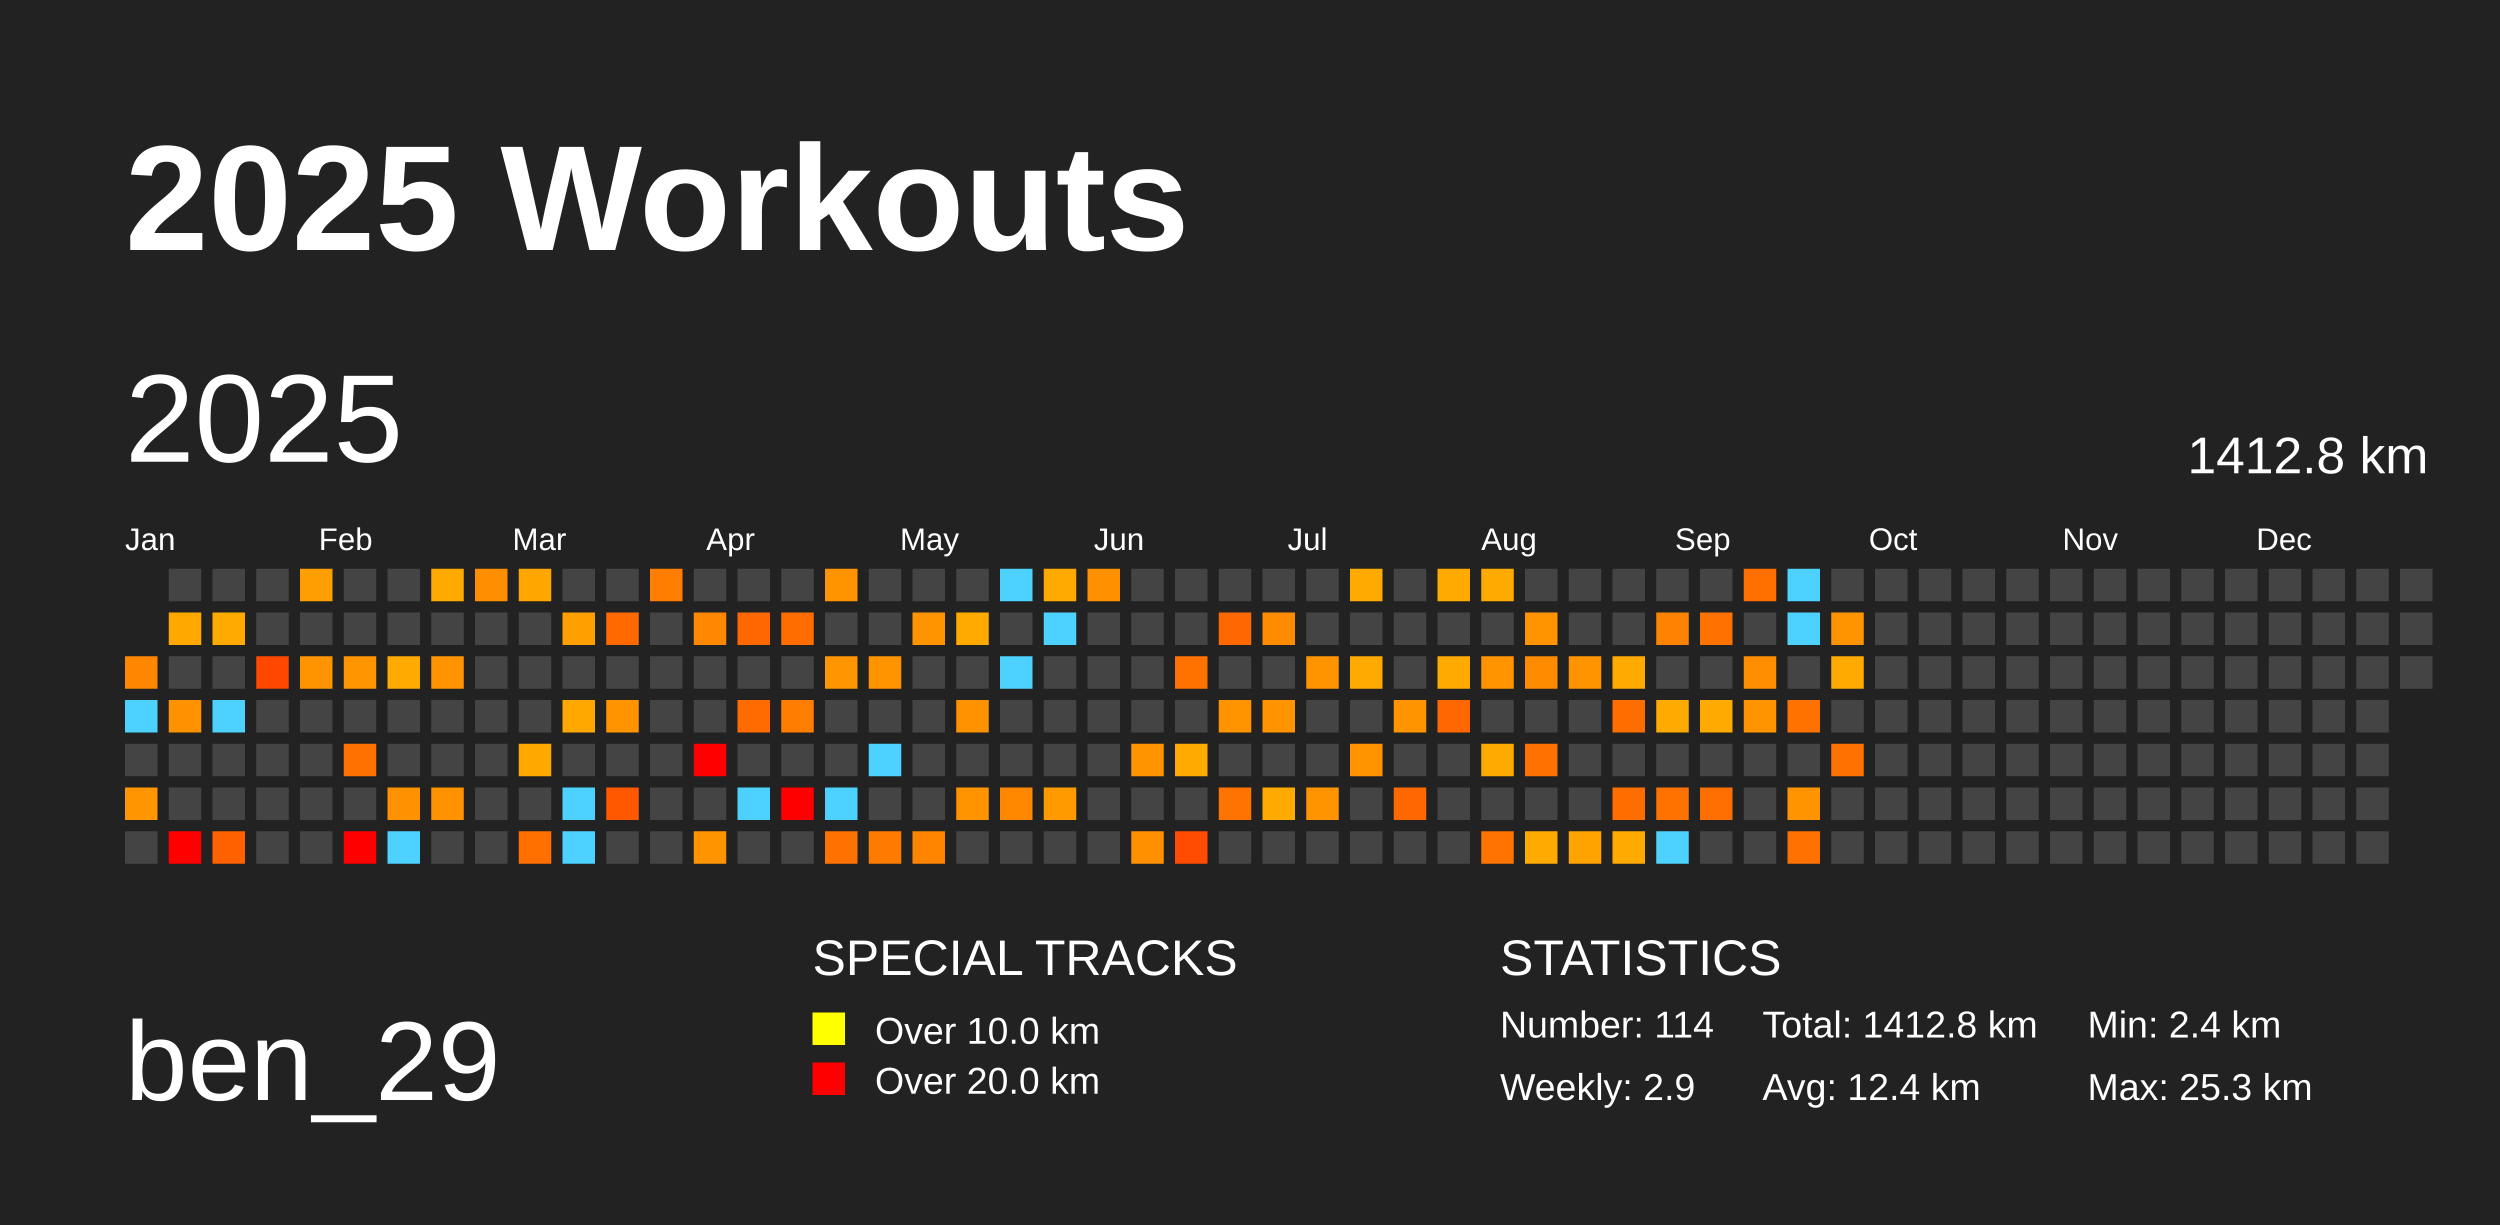
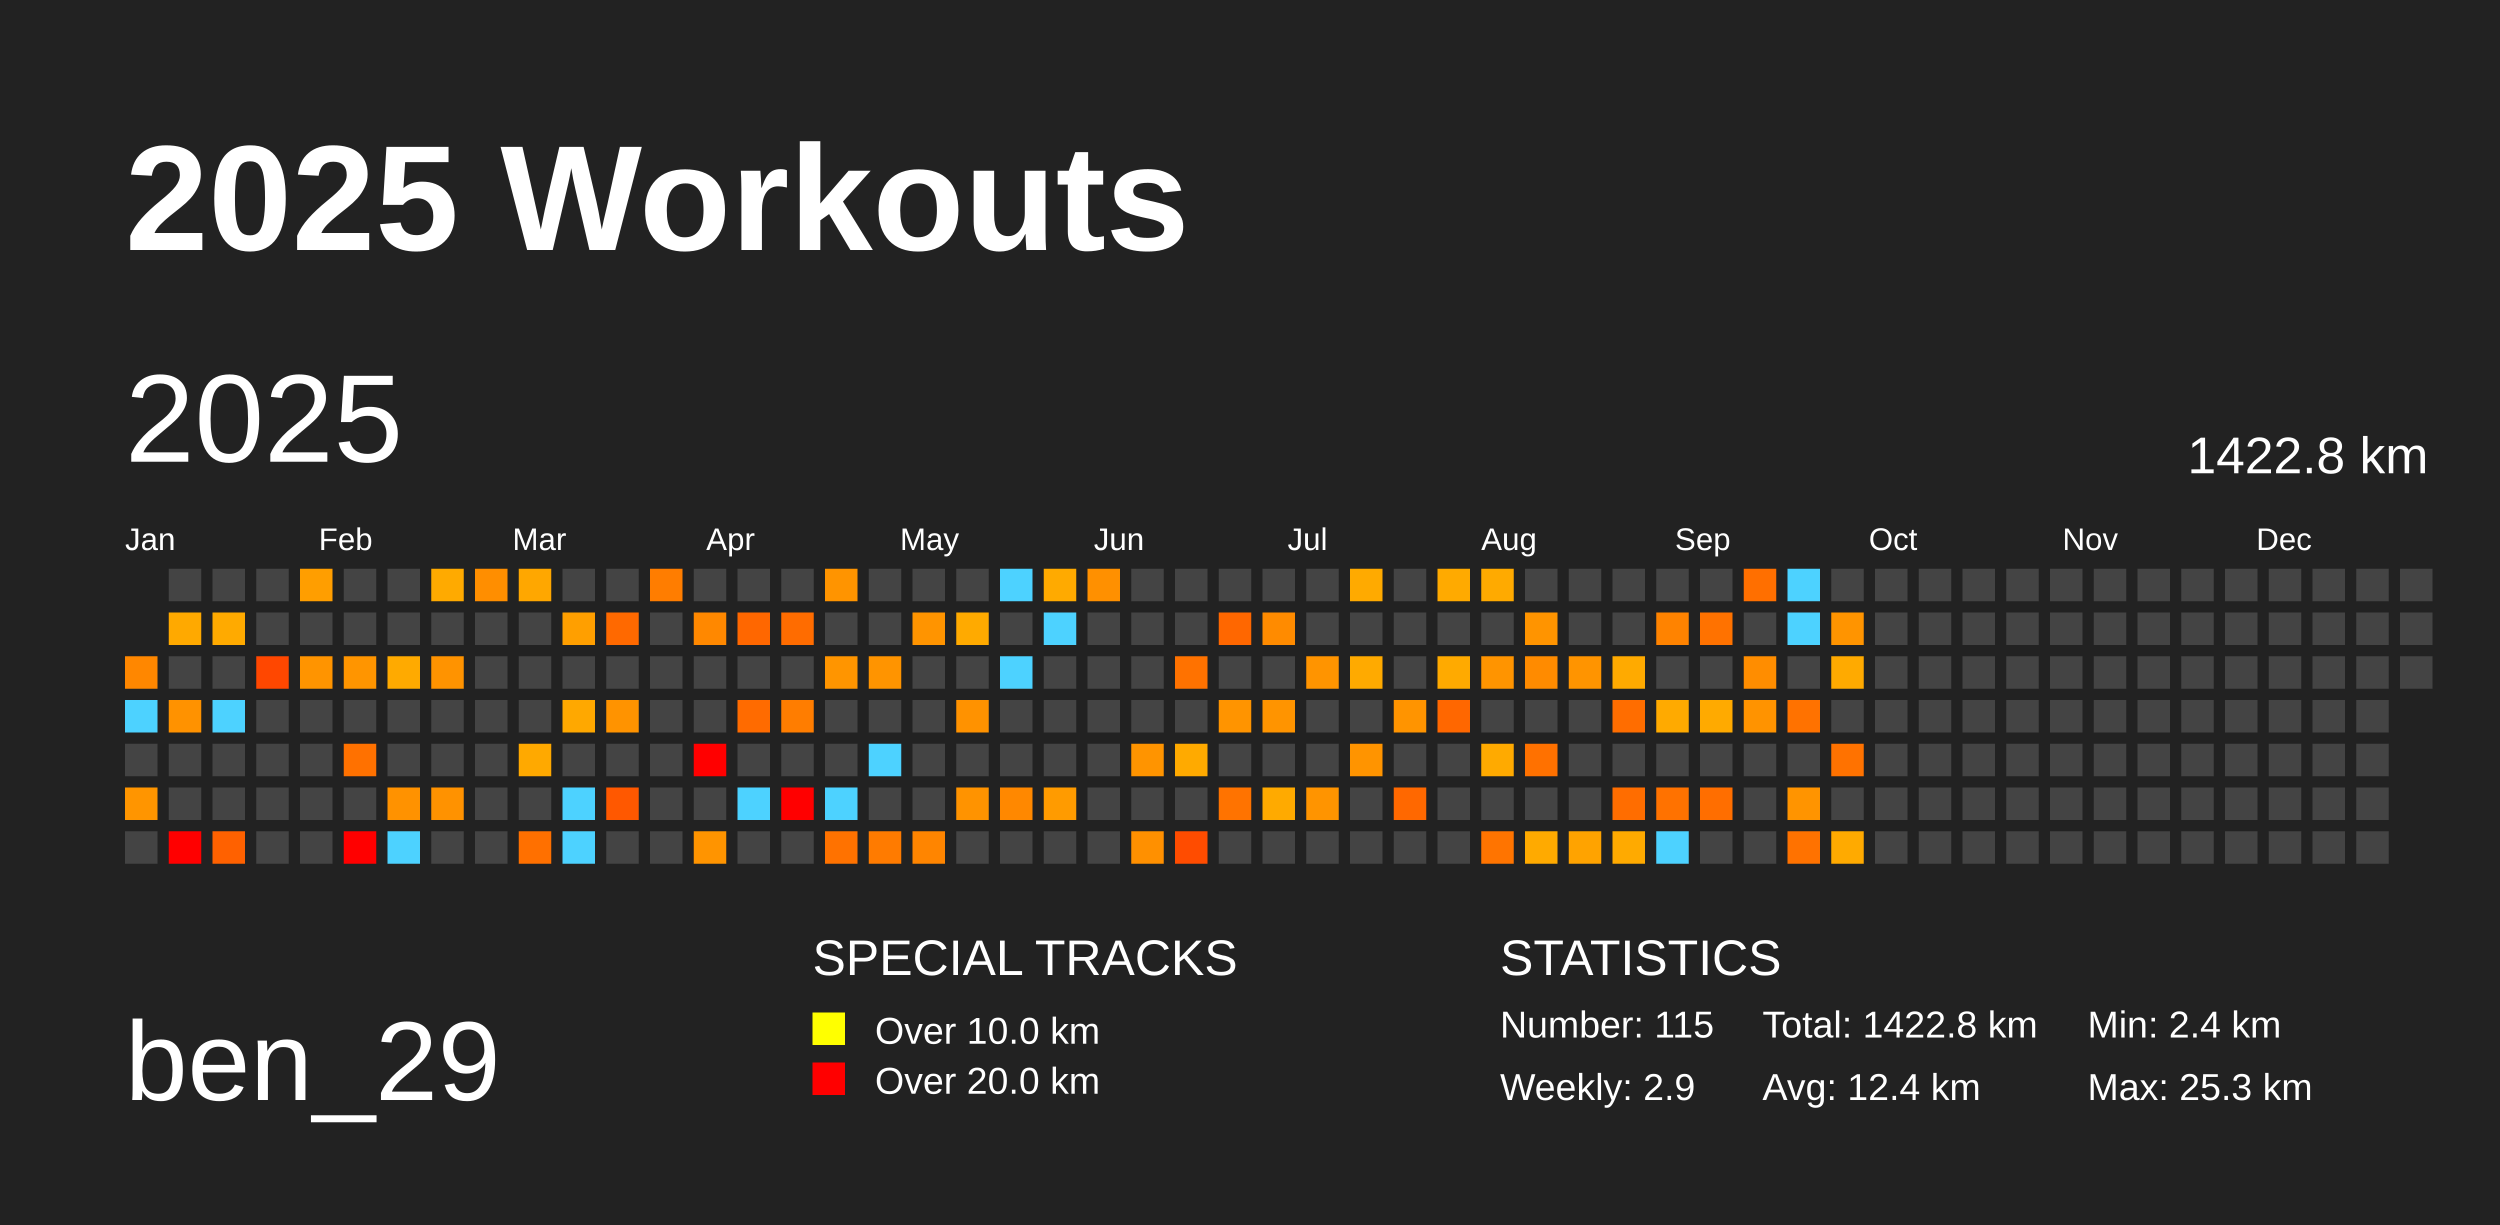
<svg xmlns="http://www.w3.org/2000/svg" baseProfile="full" height="98mm" version="1.1" viewBox="0,0,200,98" width="200mm">
  <defs />
  <rect fill="#222222" height="98" width="200" x="0" y="0" />
  <text fill="#FFFFFF" style="font-size:12px; font-family:Arial; font-weight:bold;" x="10" y="20">2025 Workouts</text>
  <text fill="#FFFFFF" style="font-size:9px; font-family:Arial" x="10" y="88">ben_29</text>
  <text fill="#FFFFFF" style="font-size:4px; font-family:Arial" x="65" y="78">SPECIAL TRACKS</text>
  <rect fill="yellow" height="2.6" width="2.6" x="65" y="81" />
  <text fill="#FFFFFF" style="font-size:3px; font-family:Arial" x="70" y="83.5">Over 10.0 km</text>
  <rect fill="red" height="2.6" width="2.6" x="65" y="85" />
  <text fill="#FFFFFF" style="font-size:3px; font-family:Arial" x="70" y="87.5">Over 20.0 km</text>
  <text fill="#FFFFFF" style="font-size:4px; font-family:Arial" x="120" y="78">STATISTICS</text>
-   <text fill="#FFFFFF" style="font-size:3px; font-family:Arial" x="120" y="83">Number: 114</text>
+   <text fill="#FFFFFF" style="font-size:3px; font-family:Arial" x="120" y="83">Number: 115</text>
  <text fill="#FFFFFF" style="font-size:3px; font-family:Arial" x="120" y="88">Weekly: 2.9</text>
-   <text fill="#FFFFFF" style="font-size:3px; font-family:Arial" x="141" y="83">Total: 1412.8 km</text>
+   <text fill="#FFFFFF" style="font-size:3px; font-family:Arial" x="141" y="83">Total: 1422.8 km</text>
  <text fill="#FFFFFF" style="font-size:3px; font-family:Arial" x="141" y="88">Avg: 12.4 km</text>
  <text fill="#FFFFFF" style="font-size:3px; font-family:Arial" x="167" y="83">Min: 2.4 km</text>
  <text fill="#FFFFFF" style="font-size:3px; font-family:Arial" x="167" y="88">Max: 25.3 km</text>
  <text dominant-baseline="hanging" fill="#FFFFFF" style="font-size:10.0px; font-family:Arial;" x="10" y="30">2025</text>
-   <text dominant-baseline="hanging" fill="#FFFFFF" style="font-size:4.125px; font-family:Arial;" x="175" y="35">1412.8 km</text>
+   <text dominant-baseline="hanging" fill="#FFFFFF" style="font-size:4.125px; font-family:Arial;" x="175" y="35">1422.8 km</text>
  <text fill="#FFFFFF" style="font-size:2.5px; font-family:Arial" x="10.0" y="44">Jan</text>
  <text fill="#FFFFFF" style="font-size:2.5px; font-family:Arial" x="25.5" y="44">Feb</text>
  <text fill="#FFFFFF" style="font-size:2.5px; font-family:Arial" x="41.0" y="44">Mar</text>
  <text fill="#FFFFFF" style="font-size:2.5px; font-family:Arial" x="56.5" y="44">Apr</text>
  <text fill="#FFFFFF" style="font-size:2.5px; font-family:Arial" x="72.0" y="44">May</text>
  <text fill="#FFFFFF" style="font-size:2.5px; font-family:Arial" x="87.5" y="44">Jun</text>
  <text fill="#FFFFFF" style="font-size:2.5px; font-family:Arial" x="103.0" y="44">Jul</text>
  <text fill="#FFFFFF" style="font-size:2.5px; font-family:Arial" x="118.5" y="44">Aug</text>
  <text fill="#FFFFFF" style="font-size:2.5px; font-family:Arial" x="134.0" y="44">Sep</text>
  <text fill="#FFFFFF" style="font-size:2.5px; font-family:Arial" x="149.5" y="44">Oct</text>
  <text fill="#FFFFFF" style="font-size:2.5px; font-family:Arial" x="165.0" y="44">Nov</text>
  <text fill="#FFFFFF" style="font-size:2.5px; font-family:Arial" x="180.5" y="44">Dec</text>
  <rect fill="#ff8700" height="2.6" width="2.6" x="10.0" y="52.5" />
  <rect fill="#4dd2ff" height="2.6" width="2.6" x="10.0" y="56.0" />
  <rect fill="#444444" height="2.6" width="2.6" x="10.0" y="59.5" />
  <rect fill="#ff9500" height="2.6" width="2.6" x="10.0" y="63.0" />
  <rect fill="#444444" height="2.6" width="2.6" x="10.0" y="66.5" />
  <rect fill="#444444" height="2.6" width="2.6" x="13.5" y="45.5" />
  <rect fill="#ffa900" height="2.6" width="2.6" x="13.5" y="49.0" />
  <rect fill="#444444" height="2.6" width="2.6" x="13.5" y="52.5" />
  <rect fill="#ff9200" height="2.6" width="2.6" x="13.5" y="56.0" />
  <rect fill="#444444" height="2.6" width="2.6" x="13.5" y="59.5" />
  <rect fill="#444444" height="2.6" width="2.6" x="13.5" y="63.0" />
  <rect fill="red" height="2.6" width="2.6" x="13.5" y="66.5" />
  <rect fill="#444444" height="2.6" width="2.6" x="17.0" y="45.5" />
  <rect fill="#ffaa00" height="2.6" width="2.6" x="17.0" y="49.0" />
  <rect fill="#444444" height="2.6" width="2.6" x="17.0" y="52.5" />
  <rect fill="#4dd2ff" height="2.6" width="2.6" x="17.0" y="56.0" />
  <rect fill="#444444" height="2.6" width="2.6" x="17.0" y="59.5" />
  <rect fill="#444444" height="2.6" width="2.6" x="17.0" y="63.0" />
  <rect fill="#ff6100" height="2.6" width="2.6" x="17.0" y="66.5" />
  <rect fill="#444444" height="2.6" width="2.6" x="20.5" y="45.5" />
  <rect fill="#444444" height="2.6" width="2.6" x="20.5" y="49.0" />
  <rect fill="#ff4700" height="2.6" width="2.6" x="20.5" y="52.5" />
  <rect fill="#444444" height="2.6" width="2.6" x="20.5" y="56.0" />
  <rect fill="#444444" height="2.6" width="2.6" x="20.5" y="59.5" />
  <rect fill="#444444" height="2.6" width="2.6" x="20.5" y="63.0" />
  <rect fill="#444444" height="2.6" width="2.6" x="20.5" y="66.5" />
  <rect fill="#ff9e00" height="2.6" width="2.6" x="24.0" y="45.5" />
  <rect fill="#444444" height="2.6" width="2.6" x="24.0" y="49.0" />
  <rect fill="#ff9400" height="2.6" width="2.6" x="24.0" y="52.5" />
  <rect fill="#444444" height="2.6" width="2.6" x="24.0" y="56.0" />
  <rect fill="#444444" height="2.6" width="2.6" x="24.0" y="59.5" />
  <rect fill="#444444" height="2.6" width="2.6" x="24.0" y="63.0" />
  <rect fill="#444444" height="2.6" width="2.6" x="24.0" y="66.5" />
  <rect fill="#444444" height="2.6" width="2.6" x="27.5" y="45.5" />
  <rect fill="#444444" height="2.6" width="2.6" x="27.5" y="49.0" />
  <rect fill="#ff9500" height="2.6" width="2.6" x="27.5" y="52.5" />
  <rect fill="#444444" height="2.6" width="2.6" x="27.5" y="56.0" />
  <rect fill="#ff7100" height="2.6" width="2.6" x="27.5" y="59.5" />
  <rect fill="#444444" height="2.6" width="2.6" x="27.5" y="63.0" />
  <rect fill="red" height="2.6" width="2.6" x="27.5" y="66.5" />
  <rect fill="#444444" height="2.6" width="2.6" x="31.0" y="45.5" />
  <rect fill="#444444" height="2.6" width="2.6" x="31.0" y="49.0" />
  <rect fill="#ffaa00" height="2.6" width="2.6" x="31.0" y="52.5" />
  <rect fill="#444444" height="2.6" width="2.6" x="31.0" y="56.0" />
  <rect fill="#444444" height="2.6" width="2.6" x="31.0" y="59.5" />
  <rect fill="#ff9200" height="2.6" width="2.6" x="31.0" y="63.0" />
  <rect fill="#4dd2ff" height="2.6" width="2.6" x="31.0" y="66.5" />
  <rect fill="#ffaa00" height="2.6" width="2.6" x="34.5" y="45.5" />
  <rect fill="#444444" height="2.6" width="2.6" x="34.5" y="49.0" />
  <rect fill="#ff9300" height="2.6" width="2.6" x="34.5" y="52.5" />
  <rect fill="#444444" height="2.6" width="2.6" x="34.5" y="56.0" />
  <rect fill="#444444" height="2.6" width="2.6" x="34.5" y="59.5" />
  <rect fill="#ff9200" height="2.6" width="2.6" x="34.5" y="63.0" />
  <rect fill="#444444" height="2.6" width="2.6" x="34.5" y="66.5" />
  <rect fill="#ff8e00" height="2.6" width="2.6" x="38.0" y="45.5" />
  <rect fill="#444444" height="2.6" width="2.6" x="38.0" y="49.0" />
  <rect fill="#444444" height="2.6" width="2.6" x="38.0" y="52.5" />
  <rect fill="#444444" height="2.6" width="2.6" x="38.0" y="56.0" />
  <rect fill="#444444" height="2.6" width="2.6" x="38.0" y="59.5" />
  <rect fill="#444444" height="2.6" width="2.6" x="38.0" y="63.0" />
  <rect fill="#444444" height="2.6" width="2.6" x="38.0" y="66.5" />
  <rect fill="#ffa700" height="2.6" width="2.6" x="41.5" y="45.5" />
  <rect fill="#444444" height="2.6" width="2.6" x="41.5" y="49.0" />
  <rect fill="#444444" height="2.6" width="2.6" x="41.5" y="52.5" />
  <rect fill="#444444" height="2.6" width="2.6" x="41.5" y="56.0" />
  <rect fill="#ffa900" height="2.6" width="2.6" x="41.5" y="59.5" />
  <rect fill="#444444" height="2.6" width="2.6" x="41.5" y="63.0" />
  <rect fill="#ff7000" height="2.6" width="2.6" x="41.5" y="66.5" />
  <rect fill="#444444" height="2.6" width="2.6" x="45.0" y="45.5" />
  <rect fill="#ff9f00" height="2.6" width="2.6" x="45.0" y="49.0" />
  <rect fill="#444444" height="2.6" width="2.6" x="45.0" y="52.5" />
  <rect fill="#ffa800" height="2.6" width="2.6" x="45.0" y="56.0" />
  <rect fill="#444444" height="2.6" width="2.6" x="45.0" y="59.5" />
  <rect fill="#4dd2ff" height="2.6" width="2.6" x="45.0" y="63.0" />
  <rect fill="#4dd2ff" height="2.6" width="2.6" x="45.0" y="66.5" />
  <rect fill="#444444" height="2.6" width="2.6" x="48.5" y="45.5" />
  <rect fill="#ff6900" height="2.6" width="2.6" x="48.5" y="49.0" />
  <rect fill="#444444" height="2.6" width="2.6" x="48.5" y="52.5" />
  <rect fill="#ff9300" height="2.6" width="2.6" x="48.5" y="56.0" />
  <rect fill="#444444" height="2.6" width="2.6" x="48.5" y="59.5" />
  <rect fill="#ff5800" height="2.6" width="2.6" x="48.5" y="63.0" />
  <rect fill="#444444" height="2.6" width="2.6" x="48.5" y="66.5" />
  <rect fill="#ff7d00" height="2.6" width="2.6" x="52.0" y="45.5" />
  <rect fill="#444444" height="2.6" width="2.6" x="52.0" y="49.0" />
  <rect fill="#444444" height="2.6" width="2.6" x="52.0" y="52.5" />
  <rect fill="#444444" height="2.6" width="2.6" x="52.0" y="56.0" />
  <rect fill="#444444" height="2.6" width="2.6" x="52.0" y="59.5" />
  <rect fill="#444444" height="2.6" width="2.6" x="52.0" y="63.0" />
  <rect fill="#444444" height="2.6" width="2.6" x="52.0" y="66.5" />
  <rect fill="#444444" height="2.6" width="2.6" x="55.5" y="45.5" />
  <rect fill="#ff8800" height="2.6" width="2.6" x="55.5" y="49.0" />
  <rect fill="#444444" height="2.6" width="2.6" x="55.5" y="52.5" />
  <rect fill="#444444" height="2.6" width="2.6" x="55.5" y="56.0" />
  <rect fill="red" height="2.6" width="2.6" x="55.5" y="59.5" />
  <rect fill="#444444" height="2.6" width="2.6" x="55.5" y="63.0" />
  <rect fill="#ff9400" height="2.6" width="2.6" x="55.5" y="66.5" />
  <rect fill="#444444" height="2.6" width="2.6" x="59.0" y="45.5" />
  <rect fill="#ff6700" height="2.6" width="2.6" x="59.0" y="49.0" />
  <rect fill="#444444" height="2.6" width="2.6" x="59.0" y="52.5" />
  <rect fill="#ff6b00" height="2.6" width="2.6" x="59.0" y="56.0" />
  <rect fill="#444444" height="2.6" width="2.6" x="59.0" y="59.5" />
  <rect fill="#4dd2ff" height="2.6" width="2.6" x="59.0" y="63.0" />
  <rect fill="#444444" height="2.6" width="2.6" x="59.0" y="66.5" />
  <rect fill="#444444" height="2.6" width="2.6" x="62.5" y="45.5" />
  <rect fill="#ff6c00" height="2.6" width="2.6" x="62.5" y="49.0" />
  <rect fill="#444444" height="2.6" width="2.6" x="62.5" y="52.5" />
  <rect fill="#ff7d00" height="2.6" width="2.6" x="62.5" y="56.0" />
  <rect fill="#444444" height="2.6" width="2.6" x="62.5" y="59.5" />
  <rect fill="red" height="2.6" width="2.6" x="62.5" y="63.0" />
  <rect fill="#444444" height="2.6" width="2.6" x="62.5" y="66.5" />
  <rect fill="#ff9400" height="2.6" width="2.6" x="66.0" y="45.5" />
  <rect fill="#444444" height="2.6" width="2.6" x="66.0" y="49.0" />
  <rect fill="#ff9500" height="2.6" width="2.6" x="66.0" y="52.5" />
  <rect fill="#444444" height="2.6" width="2.6" x="66.0" y="56.0" />
  <rect fill="#444444" height="2.6" width="2.6" x="66.0" y="59.5" />
  <rect fill="#4dd2ff" height="2.6" width="2.6" x="66.0" y="63.0" />
  <rect fill="#ff7200" height="2.6" width="2.6" x="66.0" y="66.5" />
  <rect fill="#444444" height="2.6" width="2.6" x="69.5" y="45.5" />
  <rect fill="#444444" height="2.6" width="2.6" x="69.5" y="49.0" />
  <rect fill="#ff9400" height="2.6" width="2.6" x="69.5" y="52.5" />
  <rect fill="#444444" height="2.6" width="2.6" x="69.5" y="56.0" />
  <rect fill="#4dd2ff" height="2.6" width="2.6" x="69.5" y="59.5" />
  <rect fill="#444444" height="2.6" width="2.6" x="69.5" y="63.0" />
  <rect fill="#ff7b00" height="2.6" width="2.6" x="69.5" y="66.5" />
  <rect fill="#444444" height="2.6" width="2.6" x="73.0" y="45.5" />
  <rect fill="#ff9400" height="2.6" width="2.6" x="73.0" y="49.0" />
  <rect fill="#444444" height="2.6" width="2.6" x="73.0" y="52.5" />
  <rect fill="#444444" height="2.6" width="2.6" x="73.0" y="56.0" />
  <rect fill="#444444" height="2.6" width="2.6" x="73.0" y="59.5" />
  <rect fill="#444444" height="2.6" width="2.6" x="73.0" y="63.0" />
  <rect fill="#ff8500" height="2.6" width="2.6" x="73.0" y="66.5" />
  <rect fill="#444444" height="2.6" width="2.6" x="76.5" y="45.5" />
  <rect fill="#ffaa00" height="2.6" width="2.6" x="76.5" y="49.0" />
  <rect fill="#444444" height="2.6" width="2.6" x="76.5" y="52.5" />
  <rect fill="#ff9200" height="2.6" width="2.6" x="76.5" y="56.0" />
  <rect fill="#444444" height="2.6" width="2.6" x="76.5" y="59.5" />
  <rect fill="#ff9300" height="2.6" width="2.6" x="76.5" y="63.0" />
  <rect fill="#444444" height="2.6" width="2.6" x="76.5" y="66.5" />
  <rect fill="#4dd2ff" height="2.6" width="2.6" x="80.0" y="45.5" />
  <rect fill="#444444" height="2.6" width="2.6" x="80.0" y="49.0" />
  <rect fill="#4dd2ff" height="2.6" width="2.6" x="80.0" y="52.5" />
  <rect fill="#444444" height="2.6" width="2.6" x="80.0" y="56.0" />
  <rect fill="#444444" height="2.6" width="2.6" x="80.0" y="59.5" />
  <rect fill="#ff8800" height="2.6" width="2.6" x="80.0" y="63.0" />
  <rect fill="#444444" height="2.6" width="2.6" x="80.0" y="66.5" />
  <rect fill="#ffaa00" height="2.6" width="2.6" x="83.5" y="45.5" />
  <rect fill="#4dd2ff" height="2.6" width="2.6" x="83.5" y="49.0" />
  <rect fill="#444444" height="2.6" width="2.6" x="83.5" y="52.5" />
  <rect fill="#444444" height="2.6" width="2.6" x="83.5" y="56.0" />
  <rect fill="#444444" height="2.6" width="2.6" x="83.5" y="59.5" />
  <rect fill="#ff9b00" height="2.6" width="2.6" x="83.5" y="63.0" />
  <rect fill="#444444" height="2.6" width="2.6" x="83.5" y="66.5" />
  <rect fill="#ff9000" height="2.6" width="2.6" x="87.0" y="45.5" />
  <rect fill="#444444" height="2.6" width="2.6" x="87.0" y="49.0" />
  <rect fill="#444444" height="2.6" width="2.6" x="87.0" y="52.5" />
  <rect fill="#444444" height="2.6" width="2.6" x="87.0" y="56.0" />
  <rect fill="#444444" height="2.6" width="2.6" x="87.0" y="59.5" />
  <rect fill="#444444" height="2.6" width="2.6" x="87.0" y="63.0" />
  <rect fill="#444444" height="2.6" width="2.6" x="87.0" y="66.5" />
  <rect fill="#444444" height="2.6" width="2.6" x="90.5" y="45.5" />
  <rect fill="#444444" height="2.6" width="2.6" x="90.5" y="49.0" />
  <rect fill="#444444" height="2.6" width="2.6" x="90.5" y="52.5" />
  <rect fill="#444444" height="2.6" width="2.6" x="90.5" y="56.0" />
  <rect fill="#ff9400" height="2.6" width="2.6" x="90.5" y="59.5" />
  <rect fill="#444444" height="2.6" width="2.6" x="90.5" y="63.0" />
  <rect fill="#ff9000" height="2.6" width="2.6" x="90.5" y="66.5" />
  <rect fill="#444444" height="2.6" width="2.6" x="94.0" y="45.5" />
  <rect fill="#444444" height="2.6" width="2.6" x="94.0" y="49.0" />
  <rect fill="#ff7200" height="2.6" width="2.6" x="94.0" y="52.5" />
  <rect fill="#444444" height="2.6" width="2.6" x="94.0" y="56.0" />
  <rect fill="#ffaa00" height="2.6" width="2.6" x="94.0" y="59.5" />
  <rect fill="#444444" height="2.6" width="2.6" x="94.0" y="63.0" />
  <rect fill="#ff4c00" height="2.6" width="2.6" x="94.0" y="66.5" />
  <rect fill="#444444" height="2.6" width="2.6" x="97.5" y="45.5" />
  <rect fill="#ff6700" height="2.6" width="2.6" x="97.5" y="49.0" />
  <rect fill="#444444" height="2.6" width="2.6" x="97.5" y="52.5" />
  <rect fill="#ff9400" height="2.6" width="2.6" x="97.5" y="56.0" />
  <rect fill="#444444" height="2.6" width="2.6" x="97.5" y="59.5" />
  <rect fill="#ff7300" height="2.6" width="2.6" x="97.5" y="63.0" />
  <rect fill="#444444" height="2.6" width="2.6" x="97.5" y="66.5" />
  <rect fill="#444444" height="2.6" width="2.6" x="101.0" y="45.5" />
  <rect fill="#ff8b00" height="2.6" width="2.6" x="101.0" y="49.0" />
  <rect fill="#444444" height="2.6" width="2.6" x="101.0" y="52.5" />
  <rect fill="#ff9400" height="2.6" width="2.6" x="101.0" y="56.0" />
  <rect fill="#444444" height="2.6" width="2.6" x="101.0" y="59.5" />
  <rect fill="#ffaa00" height="2.6" width="2.6" x="101.0" y="63.0" />
  <rect fill="#444444" height="2.6" width="2.6" x="101.0" y="66.5" />
  <rect fill="#444444" height="2.6" width="2.6" x="104.5" y="45.5" />
  <rect fill="#444444" height="2.6" width="2.6" x="104.5" y="49.0" />
  <rect fill="#ff9400" height="2.6" width="2.6" x="104.5" y="52.5" />
  <rect fill="#444444" height="2.6" width="2.6" x="104.5" y="56.0" />
  <rect fill="#444444" height="2.6" width="2.6" x="104.5" y="59.5" />
  <rect fill="#ff9400" height="2.6" width="2.6" x="104.5" y="63.0" />
  <rect fill="#444444" height="2.6" width="2.6" x="104.5" y="66.5" />
  <rect fill="#ffaa00" height="2.6" width="2.6" x="108.0" y="45.5" />
  <rect fill="#444444" height="2.6" width="2.6" x="108.0" y="49.0" />
  <rect fill="#ffaa00" height="2.6" width="2.6" x="108.0" y="52.5" />
  <rect fill="#444444" height="2.6" width="2.6" x="108.0" y="56.0" />
  <rect fill="#ff9400" height="2.6" width="2.6" x="108.0" y="59.5" />
  <rect fill="#444444" height="2.6" width="2.6" x="108.0" y="63.0" />
  <rect fill="#444444" height="2.6" width="2.6" x="108.0" y="66.5" />
  <rect fill="#444444" height="2.6" width="2.6" x="111.5" y="45.5" />
  <rect fill="#444444" height="2.6" width="2.6" x="111.5" y="49.0" />
  <rect fill="#444444" height="2.6" width="2.6" x="111.5" y="52.5" />
  <rect fill="#ff9400" height="2.6" width="2.6" x="111.5" y="56.0" />
  <rect fill="#444444" height="2.6" width="2.6" x="111.5" y="59.5" />
  <rect fill="#ff6800" height="2.6" width="2.6" x="111.5" y="63.0" />
  <rect fill="#444444" height="2.6" width="2.6" x="111.5" y="66.5" />
  <rect fill="#ffaa00" height="2.6" width="2.6" x="115.0" y="45.5" />
  <rect fill="#444444" height="2.6" width="2.6" x="115.0" y="49.0" />
  <rect fill="#ffaa00" height="2.6" width="2.6" x="115.0" y="52.5" />
  <rect fill="#ff6700" height="2.6" width="2.6" x="115.0" y="56.0" />
  <rect fill="#444444" height="2.6" width="2.6" x="115.0" y="59.5" />
  <rect fill="#444444" height="2.6" width="2.6" x="115.0" y="63.0" />
  <rect fill="#444444" height="2.6" width="2.6" x="115.0" y="66.5" />
  <rect fill="#ffaa00" height="2.6" width="2.6" x="118.5" y="45.5" />
  <rect fill="#444444" height="2.6" width="2.6" x="118.5" y="49.0" />
  <rect fill="#ff9400" height="2.6" width="2.6" x="118.5" y="52.5" />
  <rect fill="#444444" height="2.6" width="2.6" x="118.5" y="56.0" />
  <rect fill="#ffaa00" height="2.6" width="2.6" x="118.5" y="59.5" />
  <rect fill="#444444" height="2.6" width="2.6" x="118.5" y="63.0" />
  <rect fill="#ff7400" height="2.6" width="2.6" x="118.5" y="66.5" />
  <rect fill="#444444" height="2.6" width="2.6" x="122.0" y="45.5" />
  <rect fill="#ff9400" height="2.6" width="2.6" x="122.0" y="49.0" />
  <rect fill="#ff8b00" height="2.6" width="2.6" x="122.0" y="52.5" />
  <rect fill="#444444" height="2.6" width="2.6" x="122.0" y="56.0" />
  <rect fill="#ff7100" height="2.6" width="2.6" x="122.0" y="59.5" />
  <rect fill="#444444" height="2.6" width="2.6" x="122.0" y="63.0" />
  <rect fill="#ffaa00" height="2.6" width="2.6" x="122.0" y="66.5" />
  <rect fill="#444444" height="2.6" width="2.6" x="125.5" y="45.5" />
  <rect fill="#444444" height="2.6" width="2.6" x="125.5" y="49.0" />
  <rect fill="#ff9400" height="2.6" width="2.6" x="125.5" y="52.5" />
  <rect fill="#444444" height="2.6" width="2.6" x="125.5" y="56.0" />
  <rect fill="#444444" height="2.6" width="2.6" x="125.5" y="59.5" />
  <rect fill="#444444" height="2.6" width="2.6" x="125.5" y="63.0" />
  <rect fill="#ffa300" height="2.6" width="2.6" x="125.5" y="66.5" />
  <rect fill="#444444" height="2.6" width="2.6" x="129.0" y="45.5" />
  <rect fill="#444444" height="2.6" width="2.6" x="129.0" y="49.0" />
  <rect fill="#ffaa00" height="2.6" width="2.6" x="129.0" y="52.5" />
  <rect fill="#ff6d00" height="2.6" width="2.6" x="129.0" y="56.0" />
  <rect fill="#444444" height="2.6" width="2.6" x="129.0" y="59.5" />
  <rect fill="#ff6d00" height="2.6" width="2.6" x="129.0" y="63.0" />
  <rect fill="#ffaa00" height="2.6" width="2.6" x="129.0" y="66.5" />
  <rect fill="#444444" height="2.6" width="2.6" x="132.5" y="45.5" />
  <rect fill="#ff8300" height="2.6" width="2.6" x="132.5" y="49.0" />
  <rect fill="#444444" height="2.6" width="2.6" x="132.5" y="52.5" />
  <rect fill="#ffaa00" height="2.6" width="2.6" x="132.5" y="56.0" />
  <rect fill="#444444" height="2.6" width="2.6" x="132.5" y="59.5" />
  <rect fill="#ff7200" height="2.6" width="2.6" x="132.5" y="63.0" />
  <rect fill="#4dd2ff" height="2.6" width="2.6" x="132.5" y="66.5" />
  <rect fill="#444444" height="2.6" width="2.6" x="136.0" y="45.5" />
  <rect fill="#ff7200" height="2.6" width="2.6" x="136.0" y="49.0" />
  <rect fill="#444444" height="2.6" width="2.6" x="136.0" y="52.5" />
  <rect fill="#ffaa00" height="2.6" width="2.6" x="136.0" y="56.0" />
  <rect fill="#444444" height="2.6" width="2.6" x="136.0" y="59.5" />
  <rect fill="#ff6e00" height="2.6" width="2.6" x="136.0" y="63.0" />
  <rect fill="#444444" height="2.6" width="2.6" x="136.0" y="66.5" />
  <rect fill="#ff6f00" height="2.6" width="2.6" x="139.5" y="45.5" />
  <rect fill="#444444" height="2.6" width="2.6" x="139.5" y="49.0" />
  <rect fill="#ff8d00" height="2.6" width="2.6" x="139.5" y="52.5" />
  <rect fill="#ff9300" height="2.6" width="2.6" x="139.5" y="56.0" />
  <rect fill="#444444" height="2.6" width="2.6" x="139.5" y="59.5" />
  <rect fill="#444444" height="2.6" width="2.6" x="139.5" y="63.0" />
  <rect fill="#444444" height="2.6" width="2.6" x="139.5" y="66.5" />
  <rect fill="#4dd2ff" height="2.6" width="2.6" x="143.0" y="45.5" />
  <rect fill="#4dd2ff" height="2.6" width="2.6" x="143.0" y="49.0" />
  <rect fill="#444444" height="2.6" width="2.6" x="143.0" y="52.5" />
  <rect fill="#ff7200" height="2.6" width="2.6" x="143.0" y="56.0" />
  <rect fill="#444444" height="2.6" width="2.6" x="143.0" y="59.5" />
  <rect fill="#ff9400" height="2.6" width="2.6" x="143.0" y="63.0" />
  <rect fill="#ff7200" height="2.6" width="2.6" x="143.0" y="66.5" />
  <rect fill="#444444" height="2.6" width="2.6" x="146.5" y="45.5" />
  <rect fill="#ff9400" height="2.6" width="2.6" x="146.5" y="49.0" />
  <rect fill="#ffaa00" height="2.6" width="2.6" x="146.5" y="52.5" />
  <rect fill="#444444" height="2.6" width="2.6" x="146.5" y="56.0" />
  <rect fill="#ff7200" height="2.6" width="2.6" x="146.5" y="59.5" />
  <rect fill="#444444" height="2.6" width="2.6" x="146.5" y="63.0" />
-   <rect fill="#444444" height="2.6" width="2.6" x="146.5" y="66.5" />
+   <rect fill="#ffaa00" height="2.6" width="2.6" x="146.5" y="66.5" />
  <rect fill="#444444" height="2.6" width="2.6" x="150.0" y="45.5" />
  <rect fill="#444444" height="2.6" width="2.6" x="150.0" y="49.0" />
  <rect fill="#444444" height="2.6" width="2.6" x="150.0" y="52.5" />
  <rect fill="#444444" height="2.6" width="2.6" x="150.0" y="56.0" />
  <rect fill="#444444" height="2.6" width="2.6" x="150.0" y="59.5" />
  <rect fill="#444444" height="2.6" width="2.6" x="150.0" y="63.0" />
  <rect fill="#444444" height="2.6" width="2.6" x="150.0" y="66.5" />
  <rect fill="#444444" height="2.6" width="2.6" x="153.5" y="45.5" />
  <rect fill="#444444" height="2.6" width="2.6" x="153.5" y="49.0" />
  <rect fill="#444444" height="2.6" width="2.6" x="153.5" y="52.5" />
  <rect fill="#444444" height="2.6" width="2.6" x="153.5" y="56.0" />
  <rect fill="#444444" height="2.6" width="2.6" x="153.5" y="59.5" />
  <rect fill="#444444" height="2.6" width="2.6" x="153.5" y="63.0" />
  <rect fill="#444444" height="2.6" width="2.6" x="153.5" y="66.5" />
  <rect fill="#444444" height="2.6" width="2.6" x="157.0" y="45.5" />
  <rect fill="#444444" height="2.6" width="2.6" x="157.0" y="49.0" />
  <rect fill="#444444" height="2.6" width="2.6" x="157.0" y="52.5" />
  <rect fill="#444444" height="2.6" width="2.6" x="157.0" y="56.0" />
  <rect fill="#444444" height="2.6" width="2.6" x="157.0" y="59.5" />
  <rect fill="#444444" height="2.6" width="2.6" x="157.0" y="63.0" />
  <rect fill="#444444" height="2.6" width="2.6" x="157.0" y="66.5" />
  <rect fill="#444444" height="2.6" width="2.6" x="160.5" y="45.5" />
  <rect fill="#444444" height="2.6" width="2.6" x="160.5" y="49.0" />
  <rect fill="#444444" height="2.6" width="2.6" x="160.5" y="52.5" />
  <rect fill="#444444" height="2.6" width="2.6" x="160.5" y="56.0" />
  <rect fill="#444444" height="2.6" width="2.6" x="160.5" y="59.5" />
  <rect fill="#444444" height="2.6" width="2.6" x="160.5" y="63.0" />
  <rect fill="#444444" height="2.6" width="2.6" x="160.5" y="66.5" />
  <rect fill="#444444" height="2.6" width="2.6" x="164.0" y="45.5" />
  <rect fill="#444444" height="2.6" width="2.6" x="164.0" y="49.0" />
  <rect fill="#444444" height="2.6" width="2.6" x="164.0" y="52.5" />
  <rect fill="#444444" height="2.6" width="2.6" x="164.0" y="56.0" />
  <rect fill="#444444" height="2.6" width="2.6" x="164.0" y="59.5" />
  <rect fill="#444444" height="2.6" width="2.6" x="164.0" y="63.0" />
  <rect fill="#444444" height="2.6" width="2.6" x="164.0" y="66.5" />
  <rect fill="#444444" height="2.6" width="2.6" x="167.5" y="45.5" />
  <rect fill="#444444" height="2.6" width="2.6" x="167.5" y="49.0" />
  <rect fill="#444444" height="2.6" width="2.6" x="167.5" y="52.5" />
  <rect fill="#444444" height="2.6" width="2.6" x="167.5" y="56.0" />
  <rect fill="#444444" height="2.6" width="2.6" x="167.5" y="59.5" />
  <rect fill="#444444" height="2.6" width="2.6" x="167.5" y="63.0" />
  <rect fill="#444444" height="2.6" width="2.6" x="167.5" y="66.5" />
  <rect fill="#444444" height="2.6" width="2.6" x="171.0" y="45.5" />
  <rect fill="#444444" height="2.6" width="2.6" x="171.0" y="49.0" />
  <rect fill="#444444" height="2.6" width="2.6" x="171.0" y="52.5" />
  <rect fill="#444444" height="2.6" width="2.6" x="171.0" y="56.0" />
  <rect fill="#444444" height="2.6" width="2.6" x="171.0" y="59.5" />
  <rect fill="#444444" height="2.6" width="2.6" x="171.0" y="63.0" />
  <rect fill="#444444" height="2.6" width="2.6" x="171.0" y="66.5" />
  <rect fill="#444444" height="2.6" width="2.6" x="174.5" y="45.5" />
  <rect fill="#444444" height="2.6" width="2.6" x="174.5" y="49.0" />
  <rect fill="#444444" height="2.6" width="2.6" x="174.5" y="52.5" />
  <rect fill="#444444" height="2.6" width="2.6" x="174.5" y="56.0" />
  <rect fill="#444444" height="2.6" width="2.6" x="174.5" y="59.5" />
  <rect fill="#444444" height="2.6" width="2.6" x="174.5" y="63.0" />
  <rect fill="#444444" height="2.6" width="2.6" x="174.5" y="66.5" />
  <rect fill="#444444" height="2.6" width="2.6" x="178.0" y="45.5" />
  <rect fill="#444444" height="2.6" width="2.6" x="178.0" y="49.0" />
  <rect fill="#444444" height="2.6" width="2.6" x="178.0" y="52.5" />
  <rect fill="#444444" height="2.6" width="2.6" x="178.0" y="56.0" />
  <rect fill="#444444" height="2.6" width="2.6" x="178.0" y="59.5" />
  <rect fill="#444444" height="2.6" width="2.6" x="178.0" y="63.0" />
  <rect fill="#444444" height="2.6" width="2.6" x="178.0" y="66.5" />
  <rect fill="#444444" height="2.6" width="2.6" x="181.5" y="45.5" />
  <rect fill="#444444" height="2.6" width="2.6" x="181.5" y="49.0" />
  <rect fill="#444444" height="2.6" width="2.6" x="181.5" y="52.5" />
  <rect fill="#444444" height="2.6" width="2.6" x="181.5" y="56.0" />
  <rect fill="#444444" height="2.6" width="2.6" x="181.5" y="59.5" />
  <rect fill="#444444" height="2.6" width="2.6" x="181.5" y="63.0" />
  <rect fill="#444444" height="2.6" width="2.6" x="181.5" y="66.5" />
  <rect fill="#444444" height="2.6" width="2.6" x="185.0" y="45.5" />
  <rect fill="#444444" height="2.6" width="2.6" x="185.0" y="49.0" />
  <rect fill="#444444" height="2.6" width="2.6" x="185.0" y="52.5" />
  <rect fill="#444444" height="2.6" width="2.6" x="185.0" y="56.0" />
  <rect fill="#444444" height="2.6" width="2.6" x="185.0" y="59.5" />
  <rect fill="#444444" height="2.6" width="2.6" x="185.0" y="63.0" />
  <rect fill="#444444" height="2.6" width="2.6" x="185.0" y="66.5" />
  <rect fill="#444444" height="2.6" width="2.6" x="188.5" y="45.5" />
  <rect fill="#444444" height="2.6" width="2.6" x="188.5" y="49.0" />
  <rect fill="#444444" height="2.6" width="2.6" x="188.5" y="52.5" />
  <rect fill="#444444" height="2.6" width="2.6" x="188.5" y="56.0" />
  <rect fill="#444444" height="2.6" width="2.6" x="188.5" y="59.5" />
  <rect fill="#444444" height="2.6" width="2.6" x="188.5" y="63.0" />
  <rect fill="#444444" height="2.6" width="2.6" x="188.5" y="66.5" />
  <rect fill="#444444" height="2.6" width="2.6" x="192.0" y="45.5" />
  <rect fill="#444444" height="2.6" width="2.6" x="192.0" y="49.0" />
  <rect fill="#444444" height="2.6" width="2.6" x="192.0" y="52.5" />
</svg>
